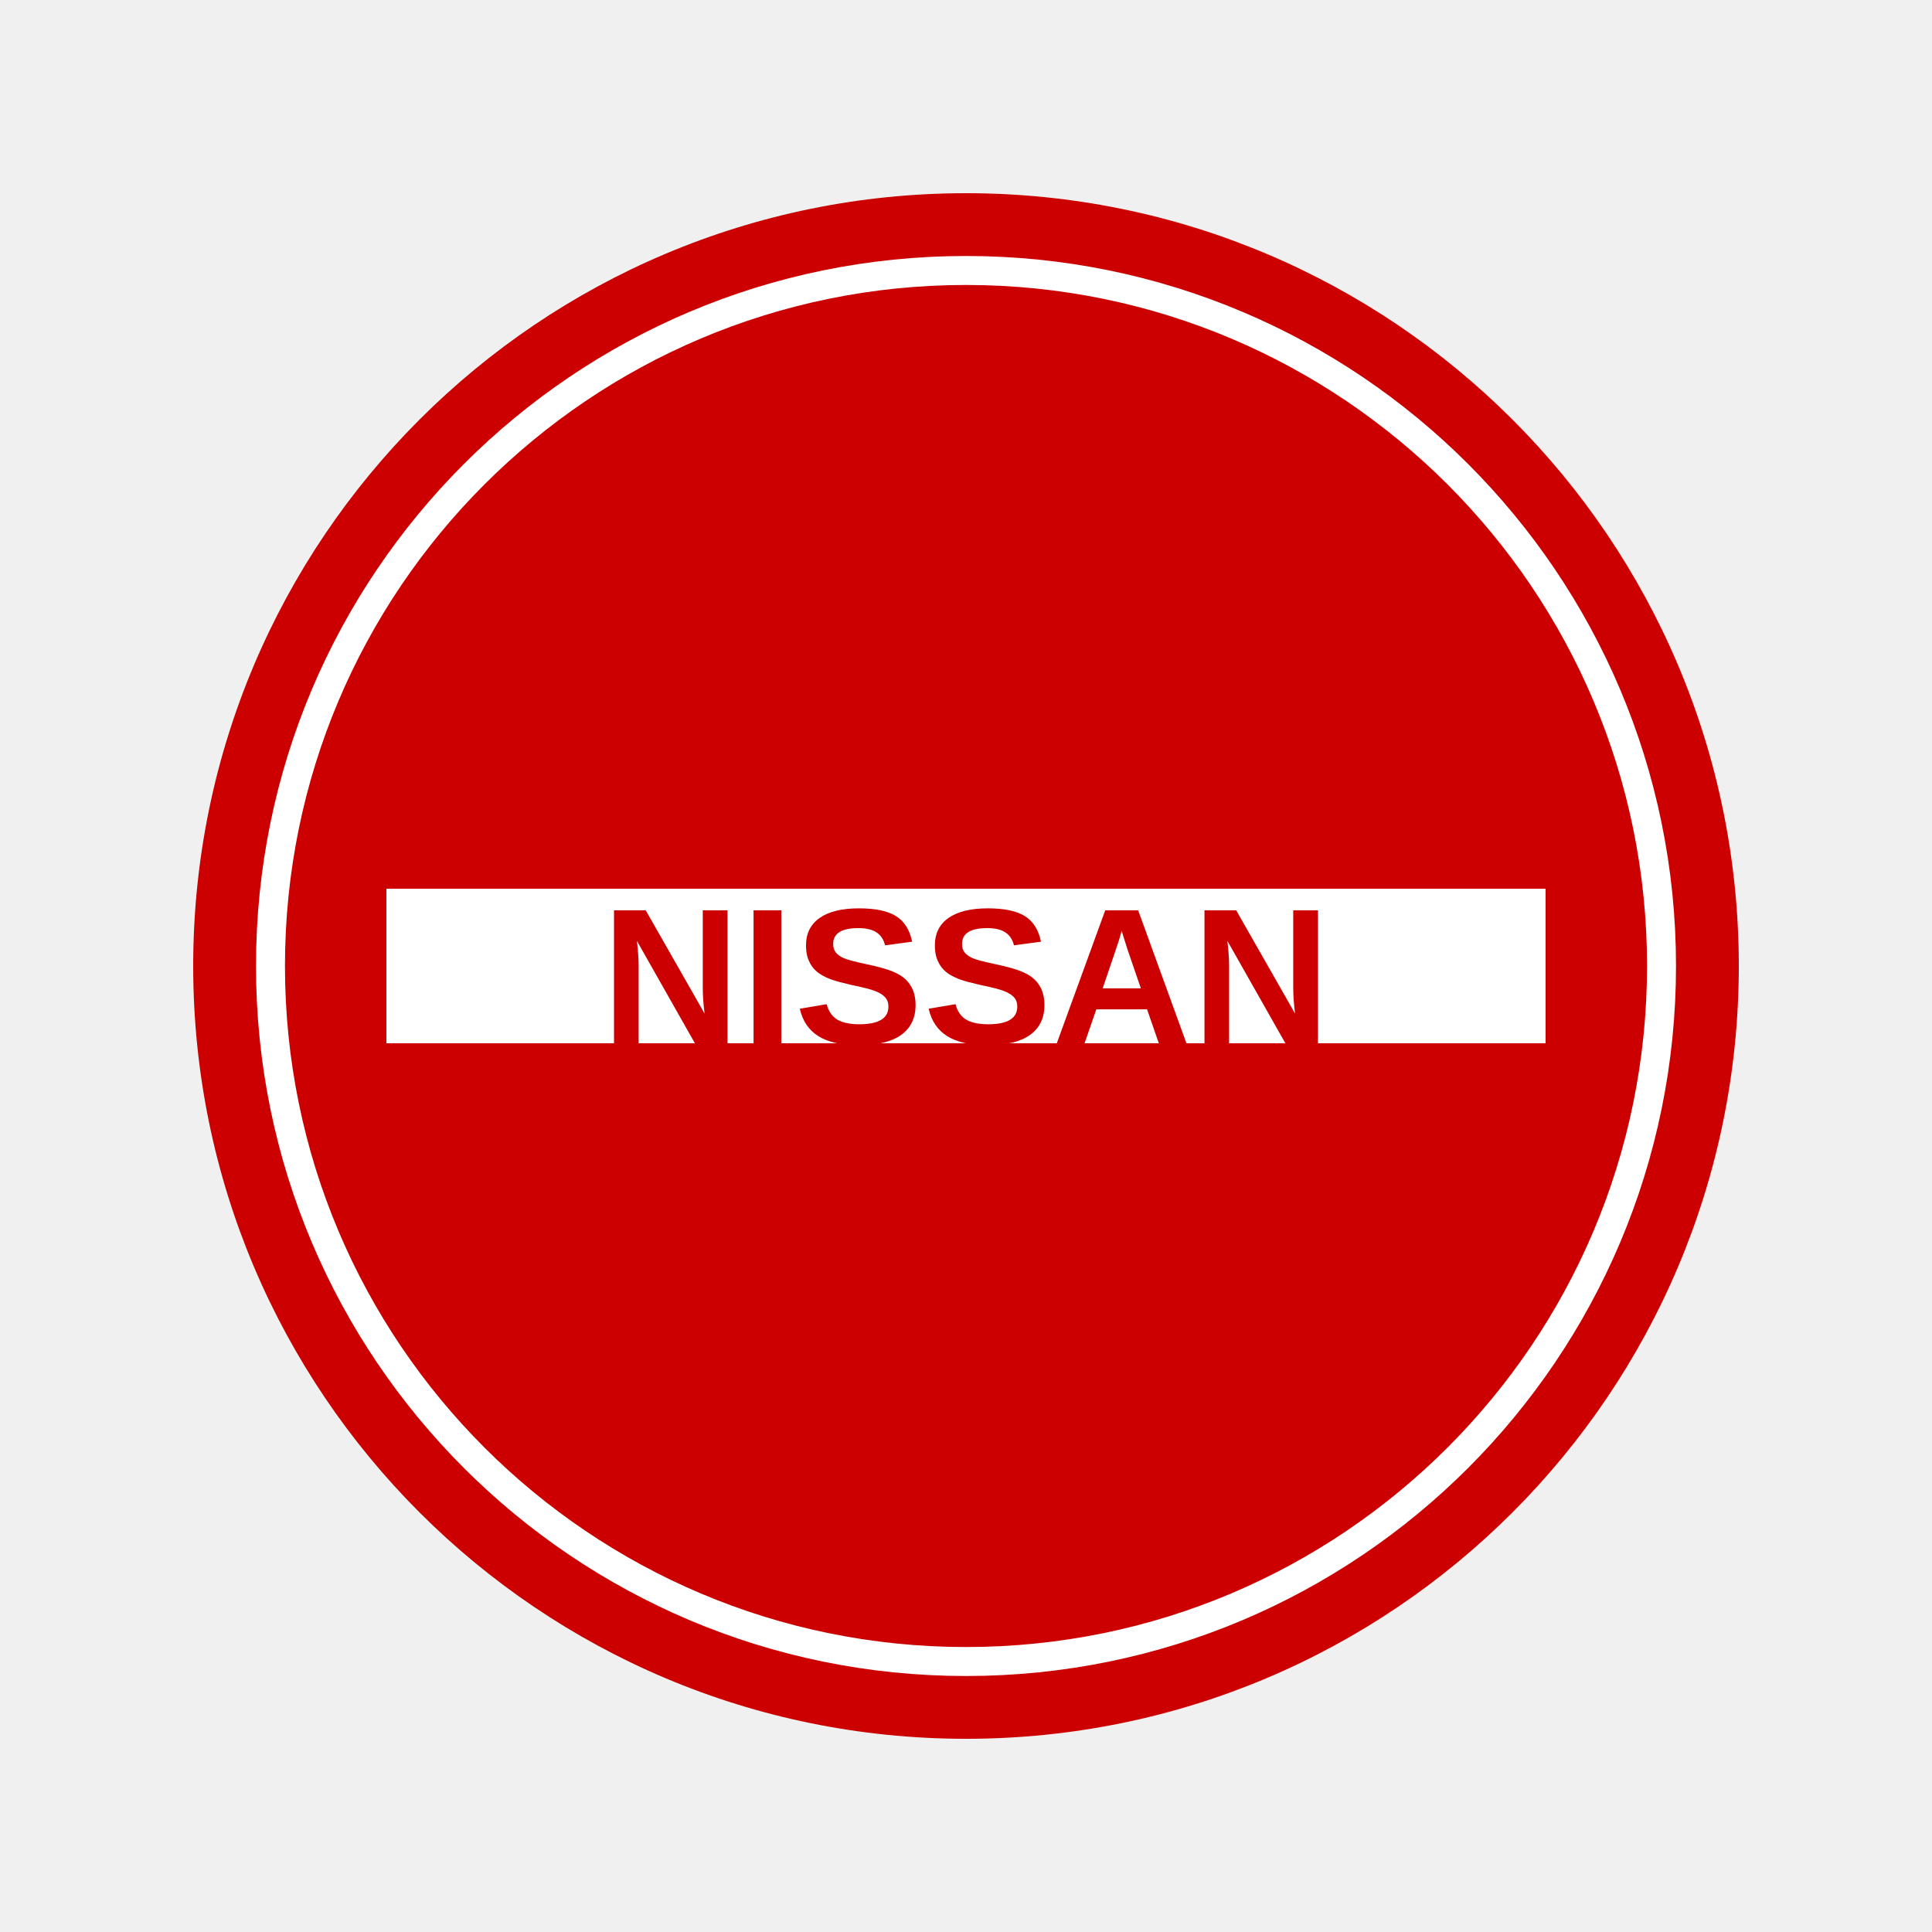
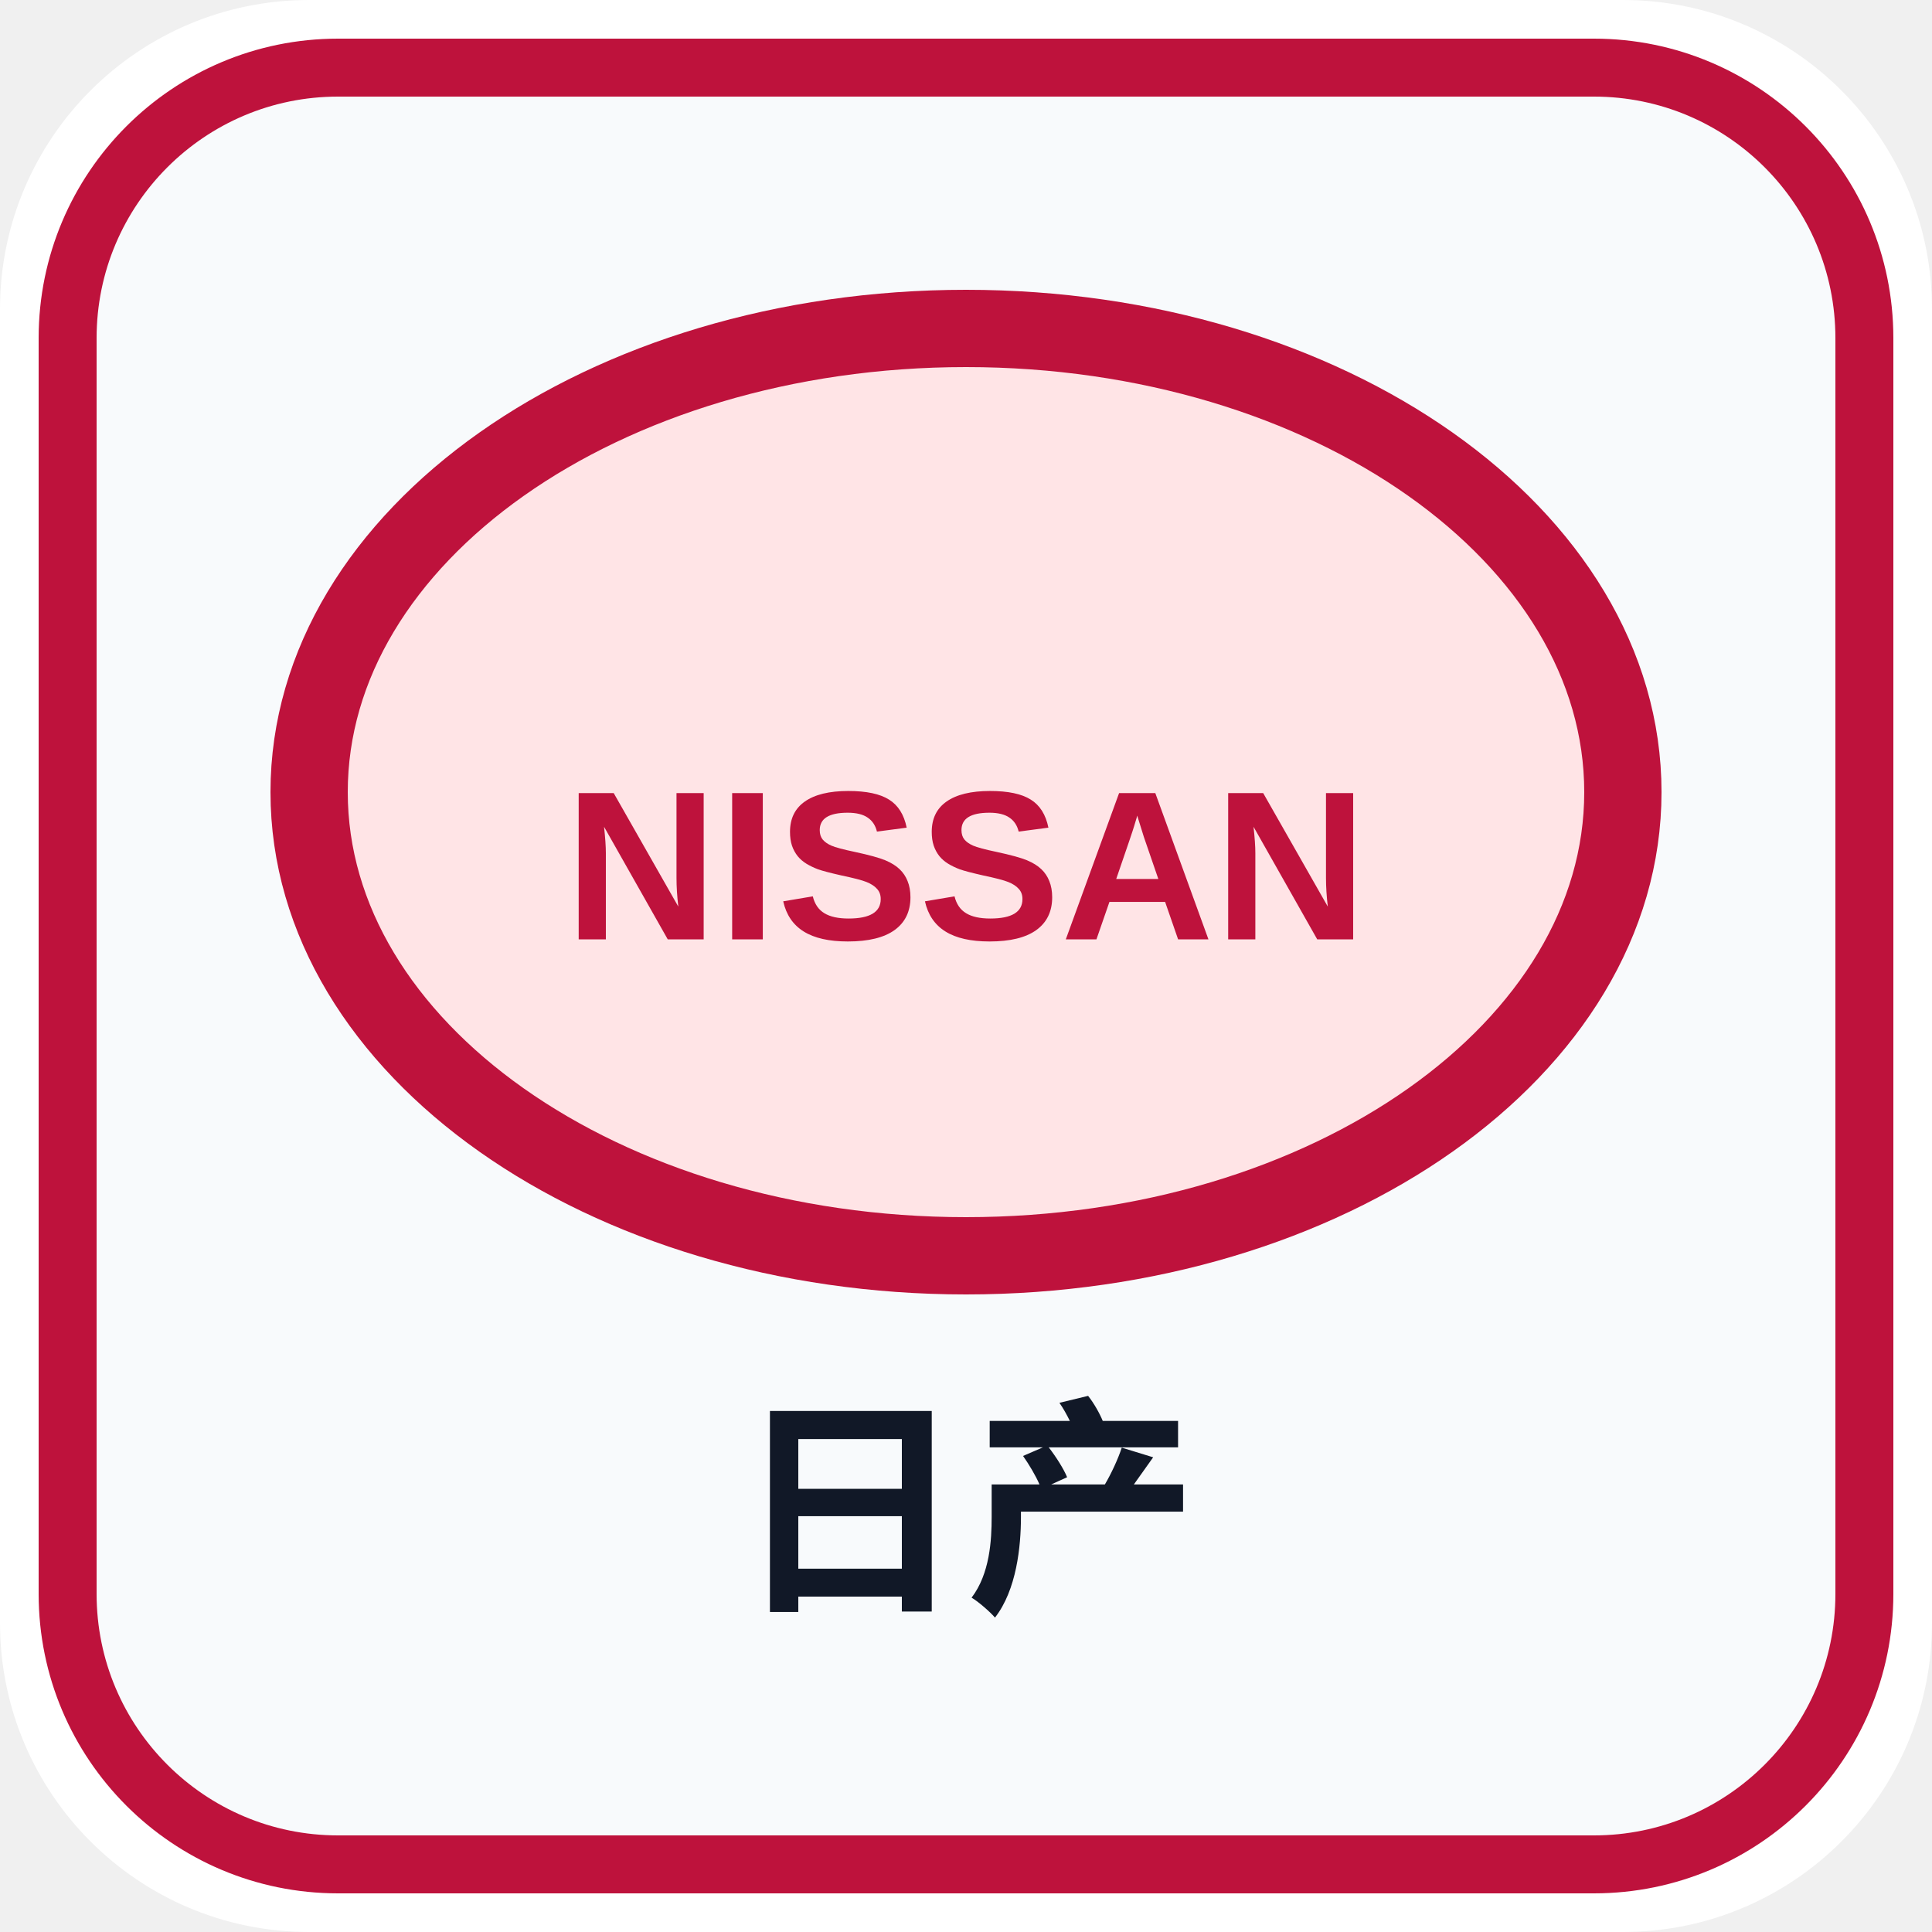
- <svg xmlns="http://www.w3.org/2000/svg" viewBox="0 0 200 200">
-   <circle cx="100" cy="100" r="80" fill="#CC0000" />
-   <circle cx="100" cy="100" r="72" fill="#CC0000" stroke="#FFFFFF" stroke-width="3" />
-   <rect x="40" y="92" width="120" height="16" fill="#FFFFFF" />
-   <text x="100" y="108" text-anchor="middle" font-family="Arial,sans-serif" font-size="20" font-weight="bold" fill="#CC0000">NISSAN</text>
+ <svg xmlns="http://www.w3.org/2000/svg" viewBox="0 0 200 200" role="img" aria-label="日产 Nissan">
+   <rect width="200" height="200" rx="32" fill="white" />
+   <rect x="7" y="7" width="186" height="186" rx="28" fill="#F8FAFC" stroke="#BE123C" stroke-width="6" />
+   <ellipse cx="100" cy="82" rx="68" ry="48" fill="#FFE4E6" stroke="#BE123C" stroke-width="8" />
+   <text x="100" y="91" text-anchor="middle" dominant-baseline="middle" font-family="Arial, Helvetica, sans-serif" font-size="22" font-weight="900" fill="#BE123C">NISSAN</text>
+   <text x="100" y="165" text-anchor="middle" font-family="Arial, sans-serif" font-size="24" font-weight="800" fill="#111827">日产</text>
</svg>
